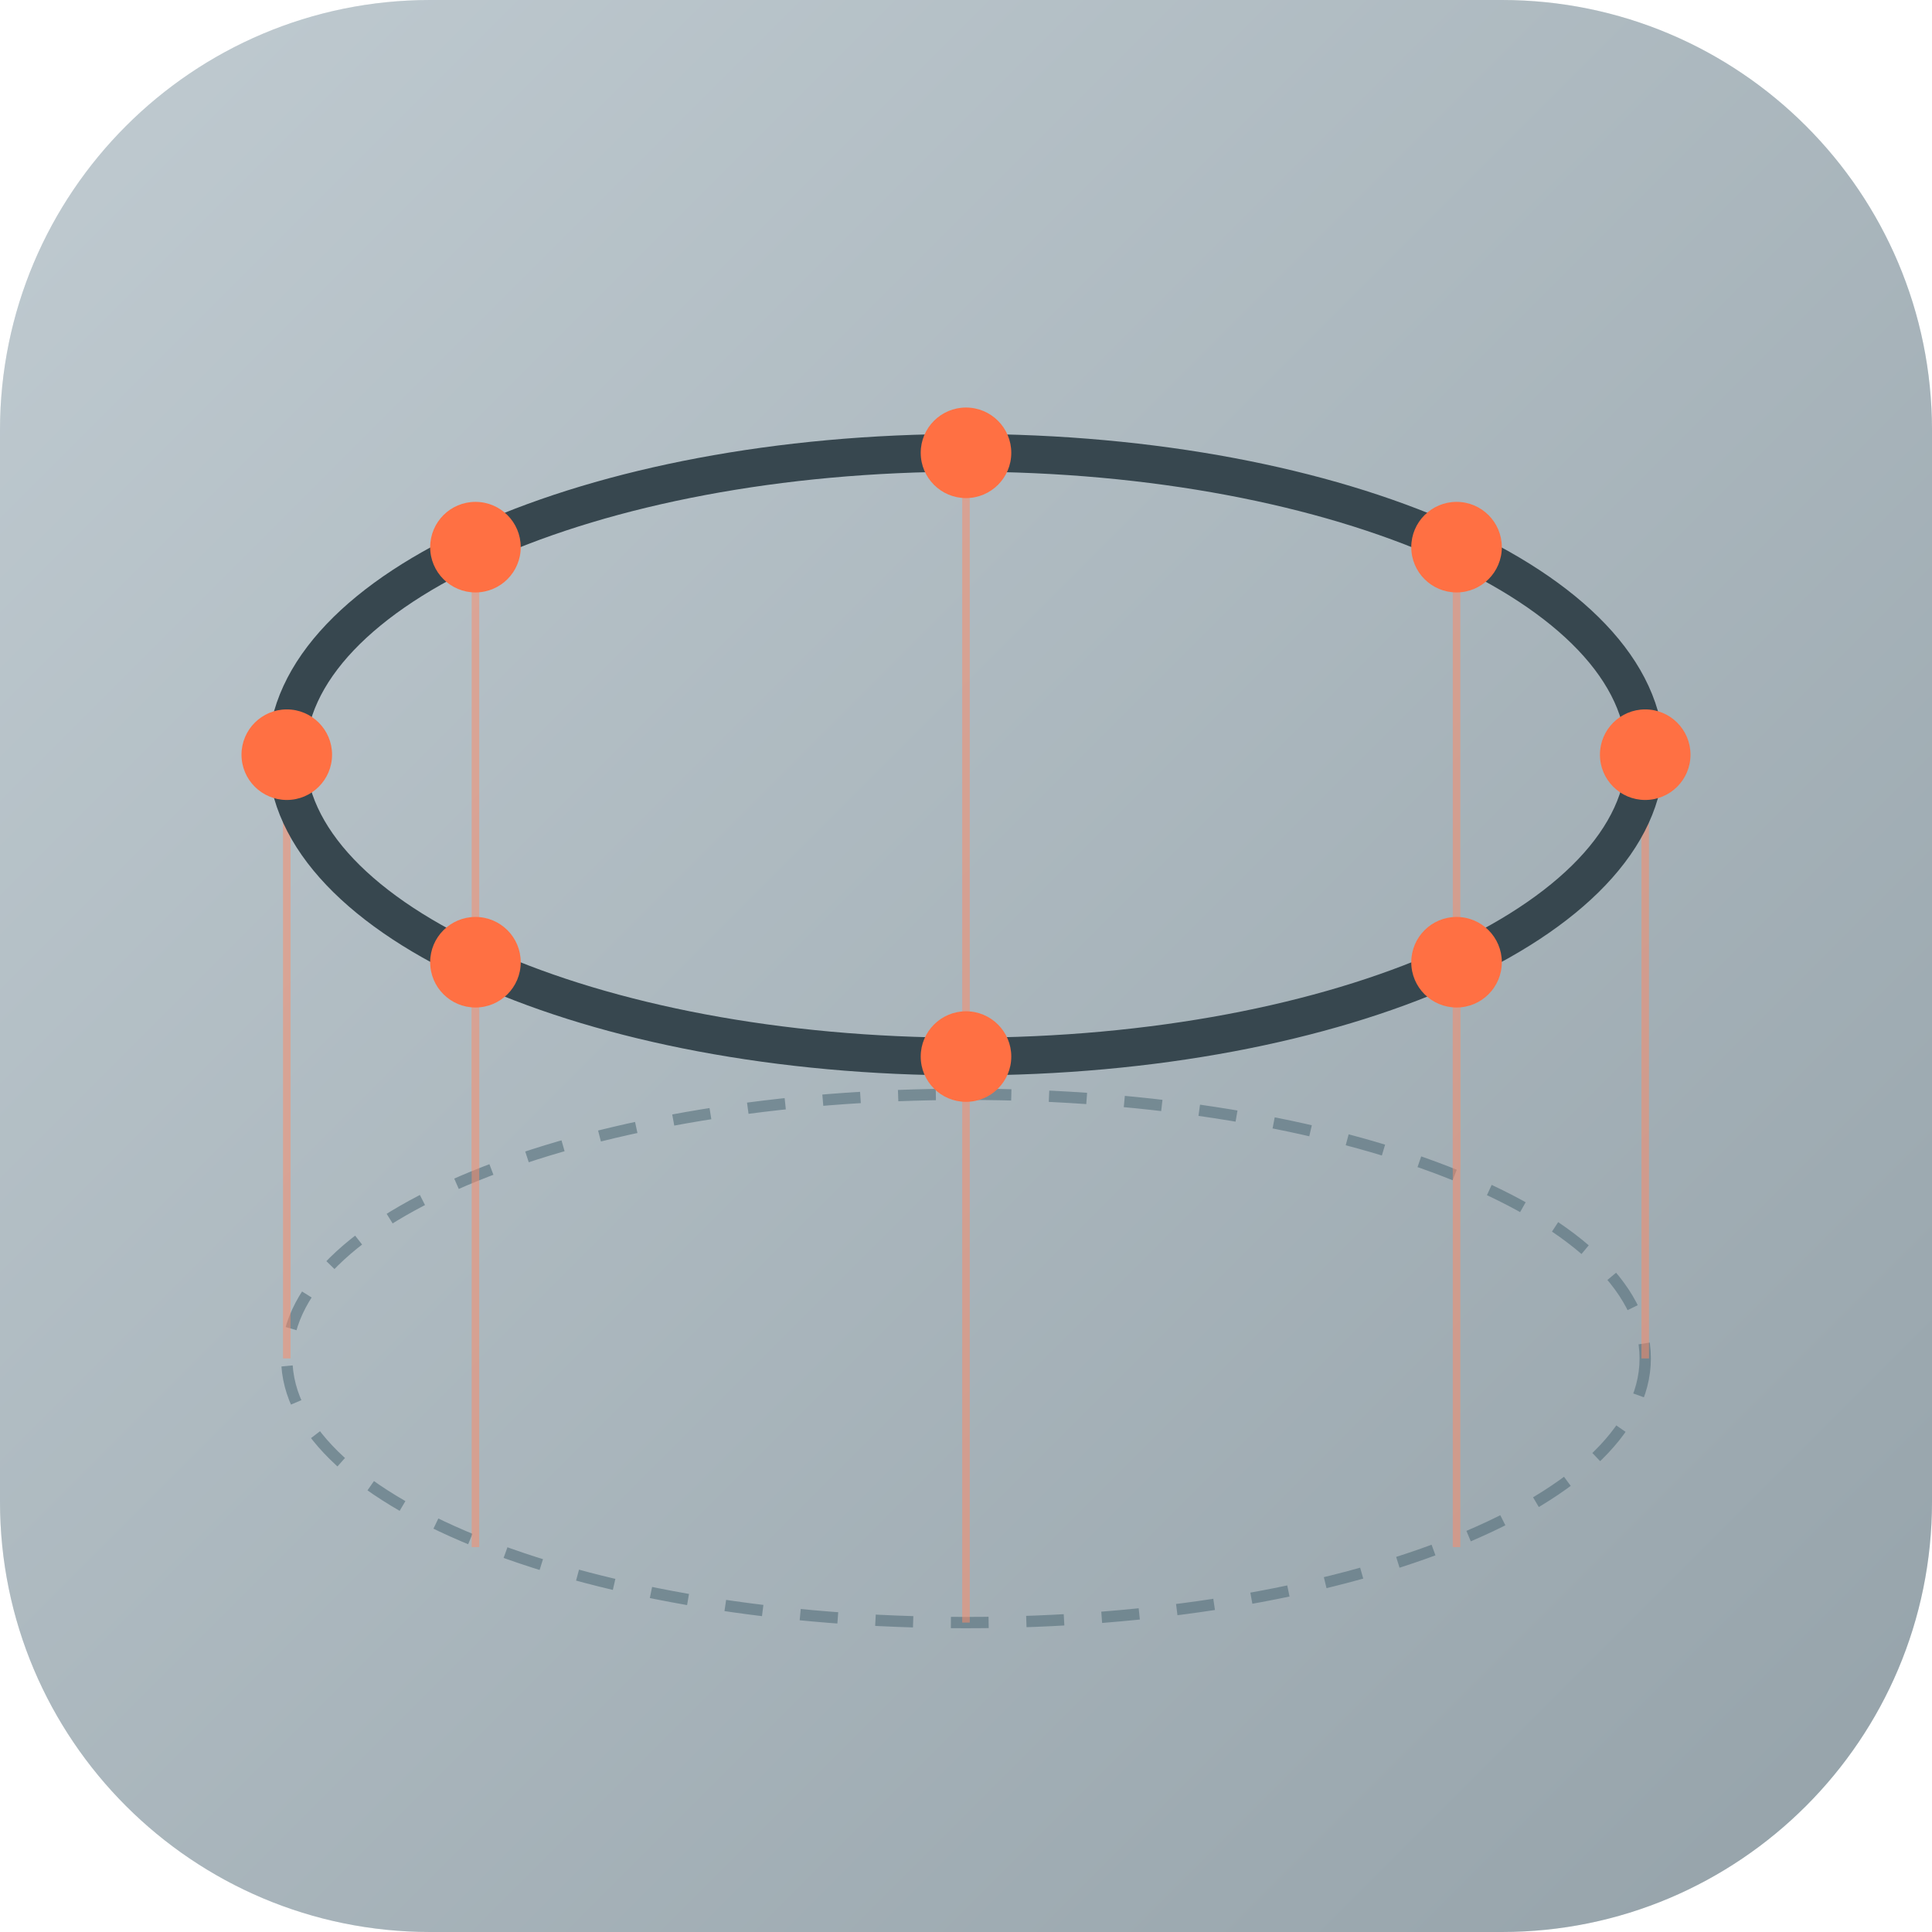
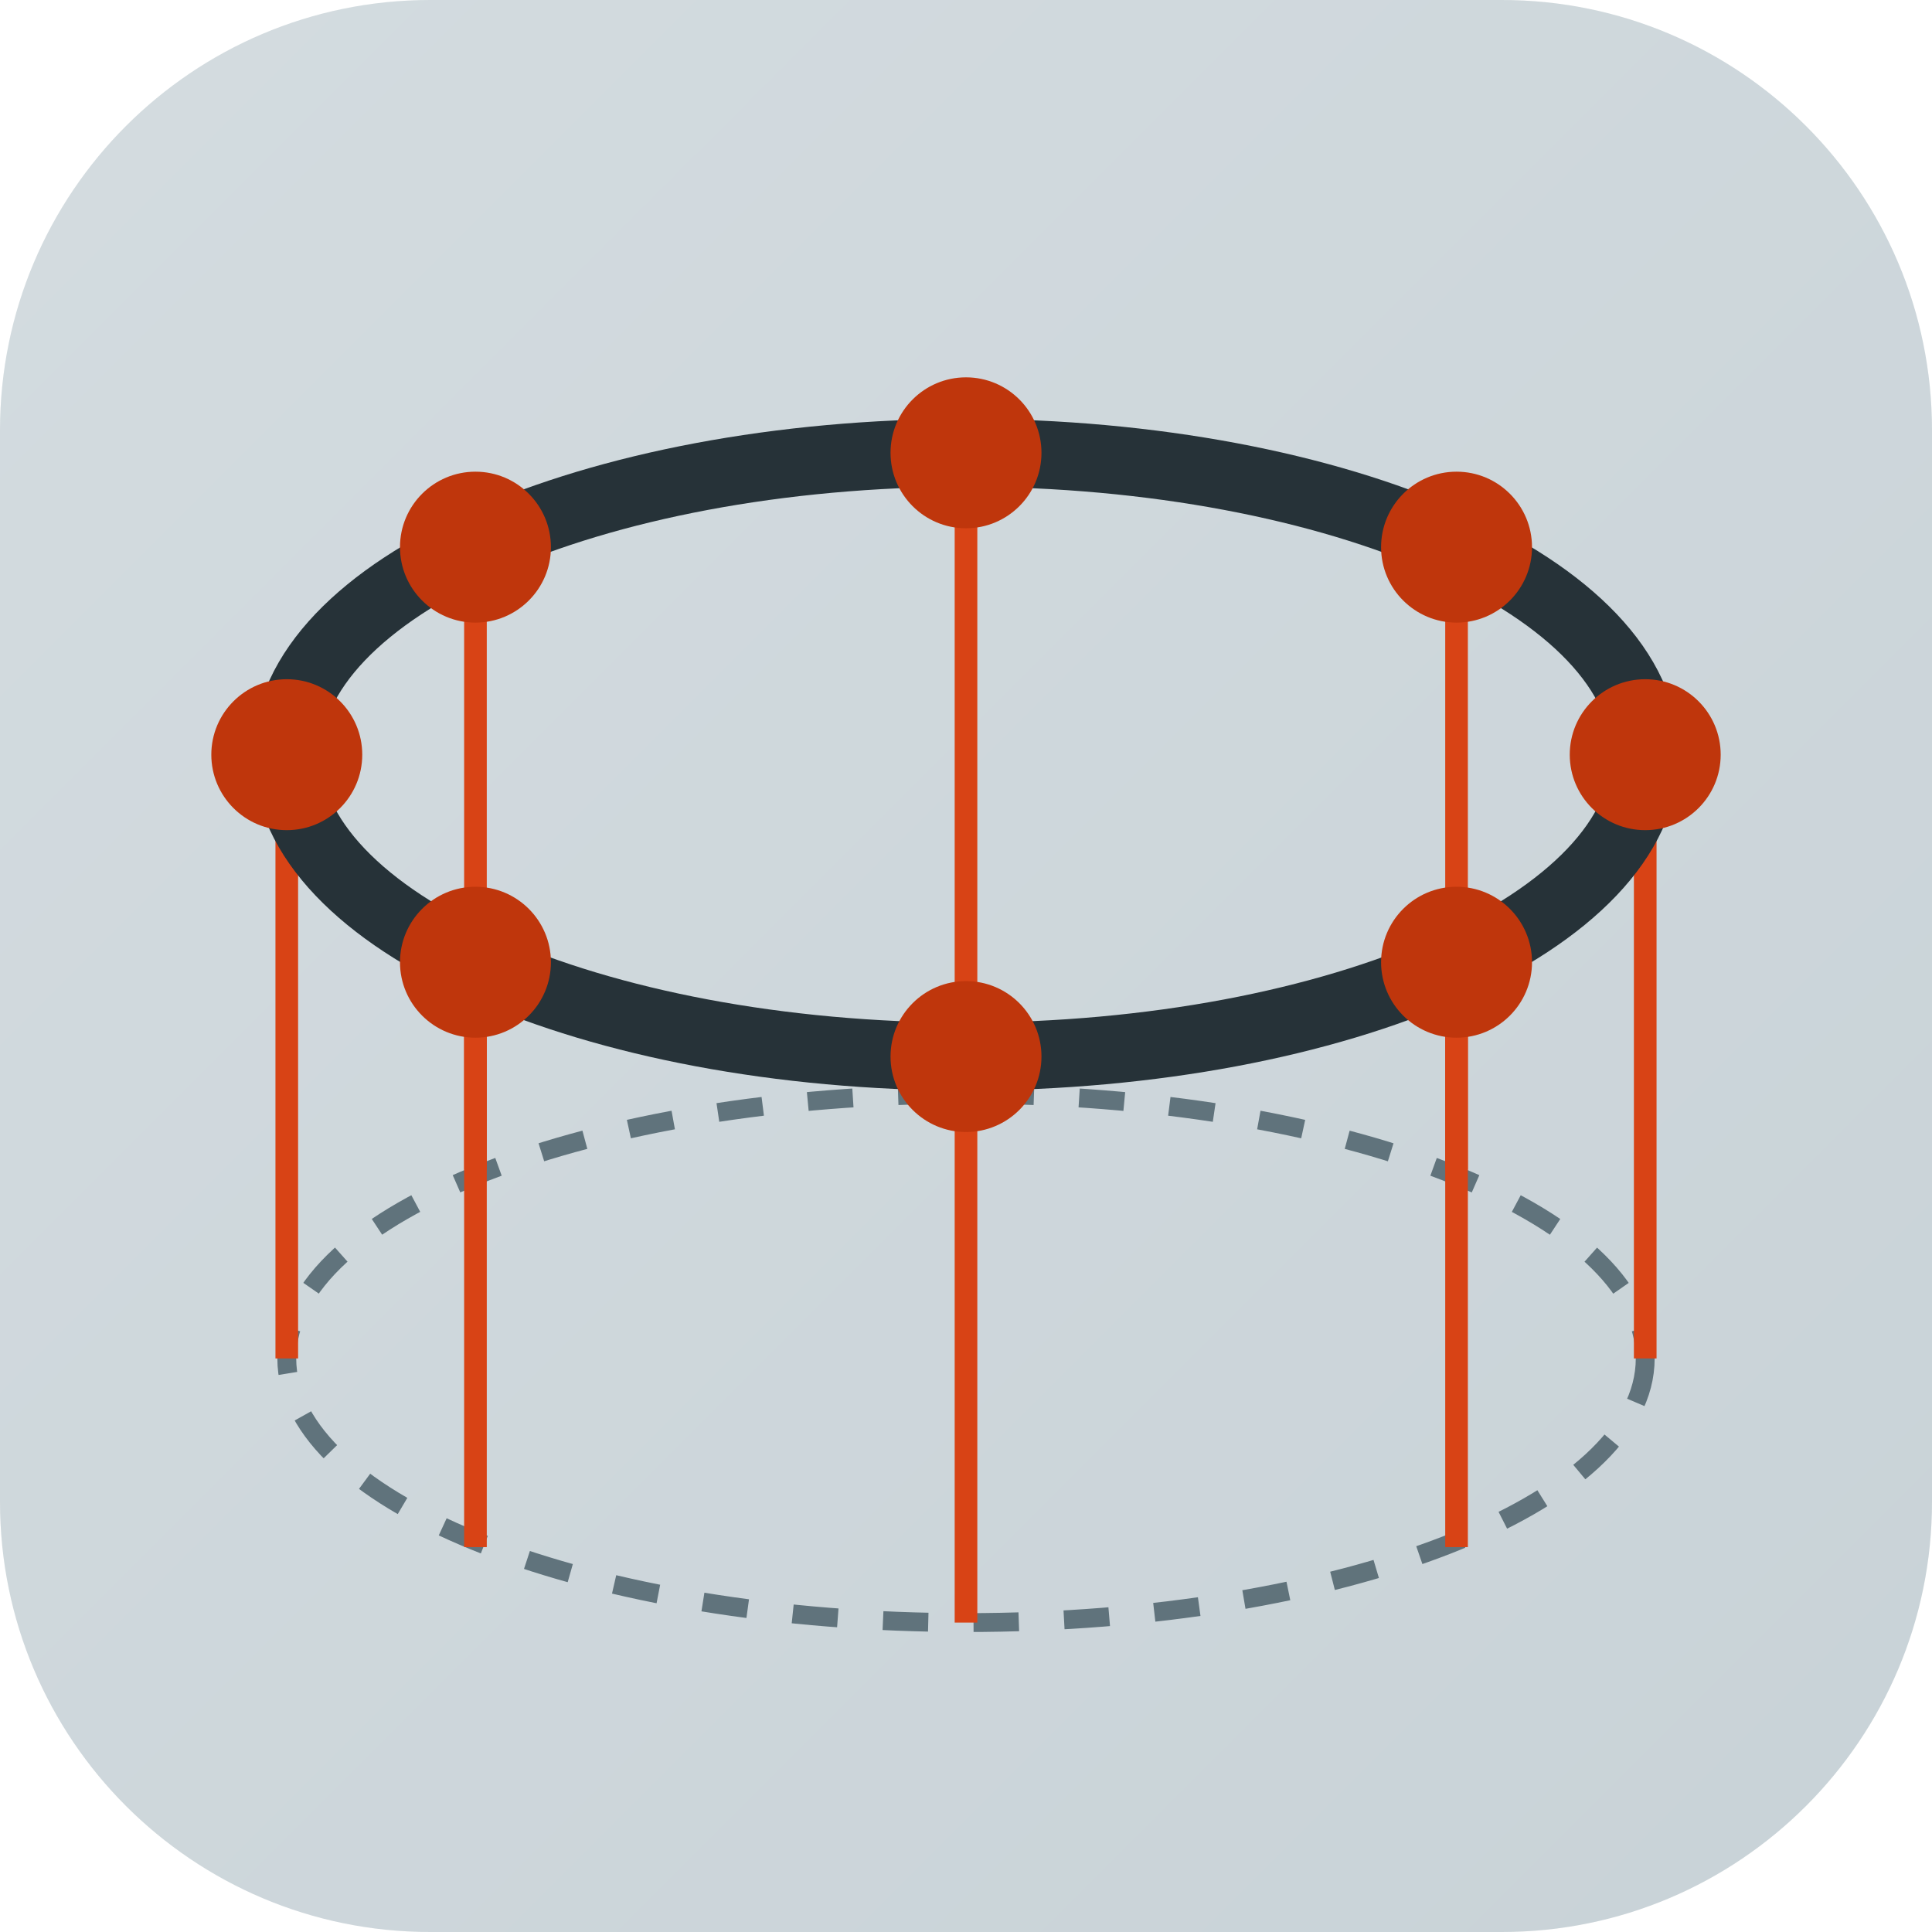
<svg xmlns="http://www.w3.org/2000/svg" width="512" height="512" viewBox="0 0 512 512" fill="none">
-   <rect width="512" height="512" rx="114" fill="#B0BEC5" />
-   <rect width="512" height="512" rx="114" fill="url(#paint0_linear)" fill-opacity="0.2" />
-   <ellipse cx="256" cy="360" rx="180" ry="70" stroke="#546E7A" stroke-width="3" stroke-dasharray="10 10" opacity="0.6" />
-   <g opacity="0.5">
-     <line x1="76" y1="200" x2="76" y2="360" stroke="#FF8A65" stroke-width="2" />
-     <line x1="126" y1="145" x2="126" y2="310" stroke="#FF8A65" stroke-width="2" />
-     <line x1="256" y1="120" x2="256" y2="290" stroke="#FF8A65" stroke-width="2" />
-     <line x1="386" y1="145" x2="386" y2="310" stroke="#FF8A65" stroke-width="2" />
-     <line x1="436" y1="200" x2="436" y2="360" stroke="#FF8A65" stroke-width="2" />
-     <line x1="386" y1="255" x2="386" y2="410" stroke="#FF8A65" stroke-width="2" />
-     <line x1="256" y1="280" x2="256" y2="430" stroke="#FF8A65" stroke-width="2" />
-     <line x1="126" y1="255" x2="126" y2="410" stroke="#FF8A65" stroke-width="2" />
+   <rect width="512" height="512" rx="114" fill="#CFD8DC" />
+   <rect width="512" height="512" rx="114" fill="url(#paint0_linear)" fill-opacity="0.1" />
+   <ellipse cx="256" cy="360" rx="180" ry="70" stroke="#455A64" stroke-width="5" stroke-dasharray="12 12" opacity="0.8" />
+   <g>
+     <line x1="76" y1="200" x2="76" y2="360" stroke="#D84315" stroke-width="6" />
+     <line x1="126" y1="145" x2="126" y2="310" stroke="#D84315" stroke-width="6" />
+     <line x1="256" y1="120" x2="256" y2="290" stroke="#D84315" stroke-width="6" />
+     <line x1="386" y1="145" x2="386" y2="310" stroke="#D84315" stroke-width="6" />
+     <line x1="436" y1="200" x2="436" y2="360" stroke="#D84315" stroke-width="6" />
+     <line x1="386" y1="255" x2="386" y2="410" stroke="#D84315" stroke-width="6" />
+     <line x1="256" y1="280" x2="256" y2="430" stroke="#D84315" stroke-width="6" />
+     <line x1="126" y1="255" x2="126" y2="410" stroke="#D84315" stroke-width="6" />
  </g>
-   <ellipse cx="256" cy="200" rx="180" ry="80" stroke="#37474F" stroke-width="10" />
-   <circle cx="76" cy="200" r="12" fill="#FF7043" />
-   <circle cx="126" cy="145" r="12" fill="#FF7043" />
-   <circle cx="256" cy="120" r="12" fill="#FF7043" />
-   <circle cx="386" cy="145" r="12" fill="#FF7043" />
-   <circle cx="436" cy="200" r="12" fill="#FF7043" />
-   <circle cx="386" cy="255" r="12" fill="#FF7043" />
-   <circle cx="256" cy="280" r="12" fill="#FF7043" />
-   <circle cx="126" cy="255" r="12" fill="#FF7043" />
+   <ellipse cx="256" cy="200" rx="180" ry="80" stroke="#263238" stroke-width="18" />
+   <circle cx="76" cy="200" r="20" fill="#BF360C" />
+   <circle cx="126" cy="145" r="20" fill="#BF360C" />
+   <circle cx="256" cy="120" r="20" fill="#BF360C" />
+   <circle cx="386" cy="145" r="20" fill="#BF360C" />
+   <circle cx="436" cy="200" r="20" fill="#BF360C" />
+   <circle cx="386" cy="255" r="20" fill="#BF360C" />
+   <circle cx="256" cy="280" r="20" fill="#BF360C" />
+   <circle cx="126" cy="255" r="20" fill="#BF360C" />
  <defs>
    <linearGradient id="paint0_linear" x1="0" y1="0" x2="512" y2="512" gradientUnits="userSpaceOnUse">
      <stop stop-color="white" />
-       <stop offset="1" stop-color="#263238" />
+       <stop offset="1" stop-color="#90A4AE" />
    </linearGradient>
  </defs>
</svg>
